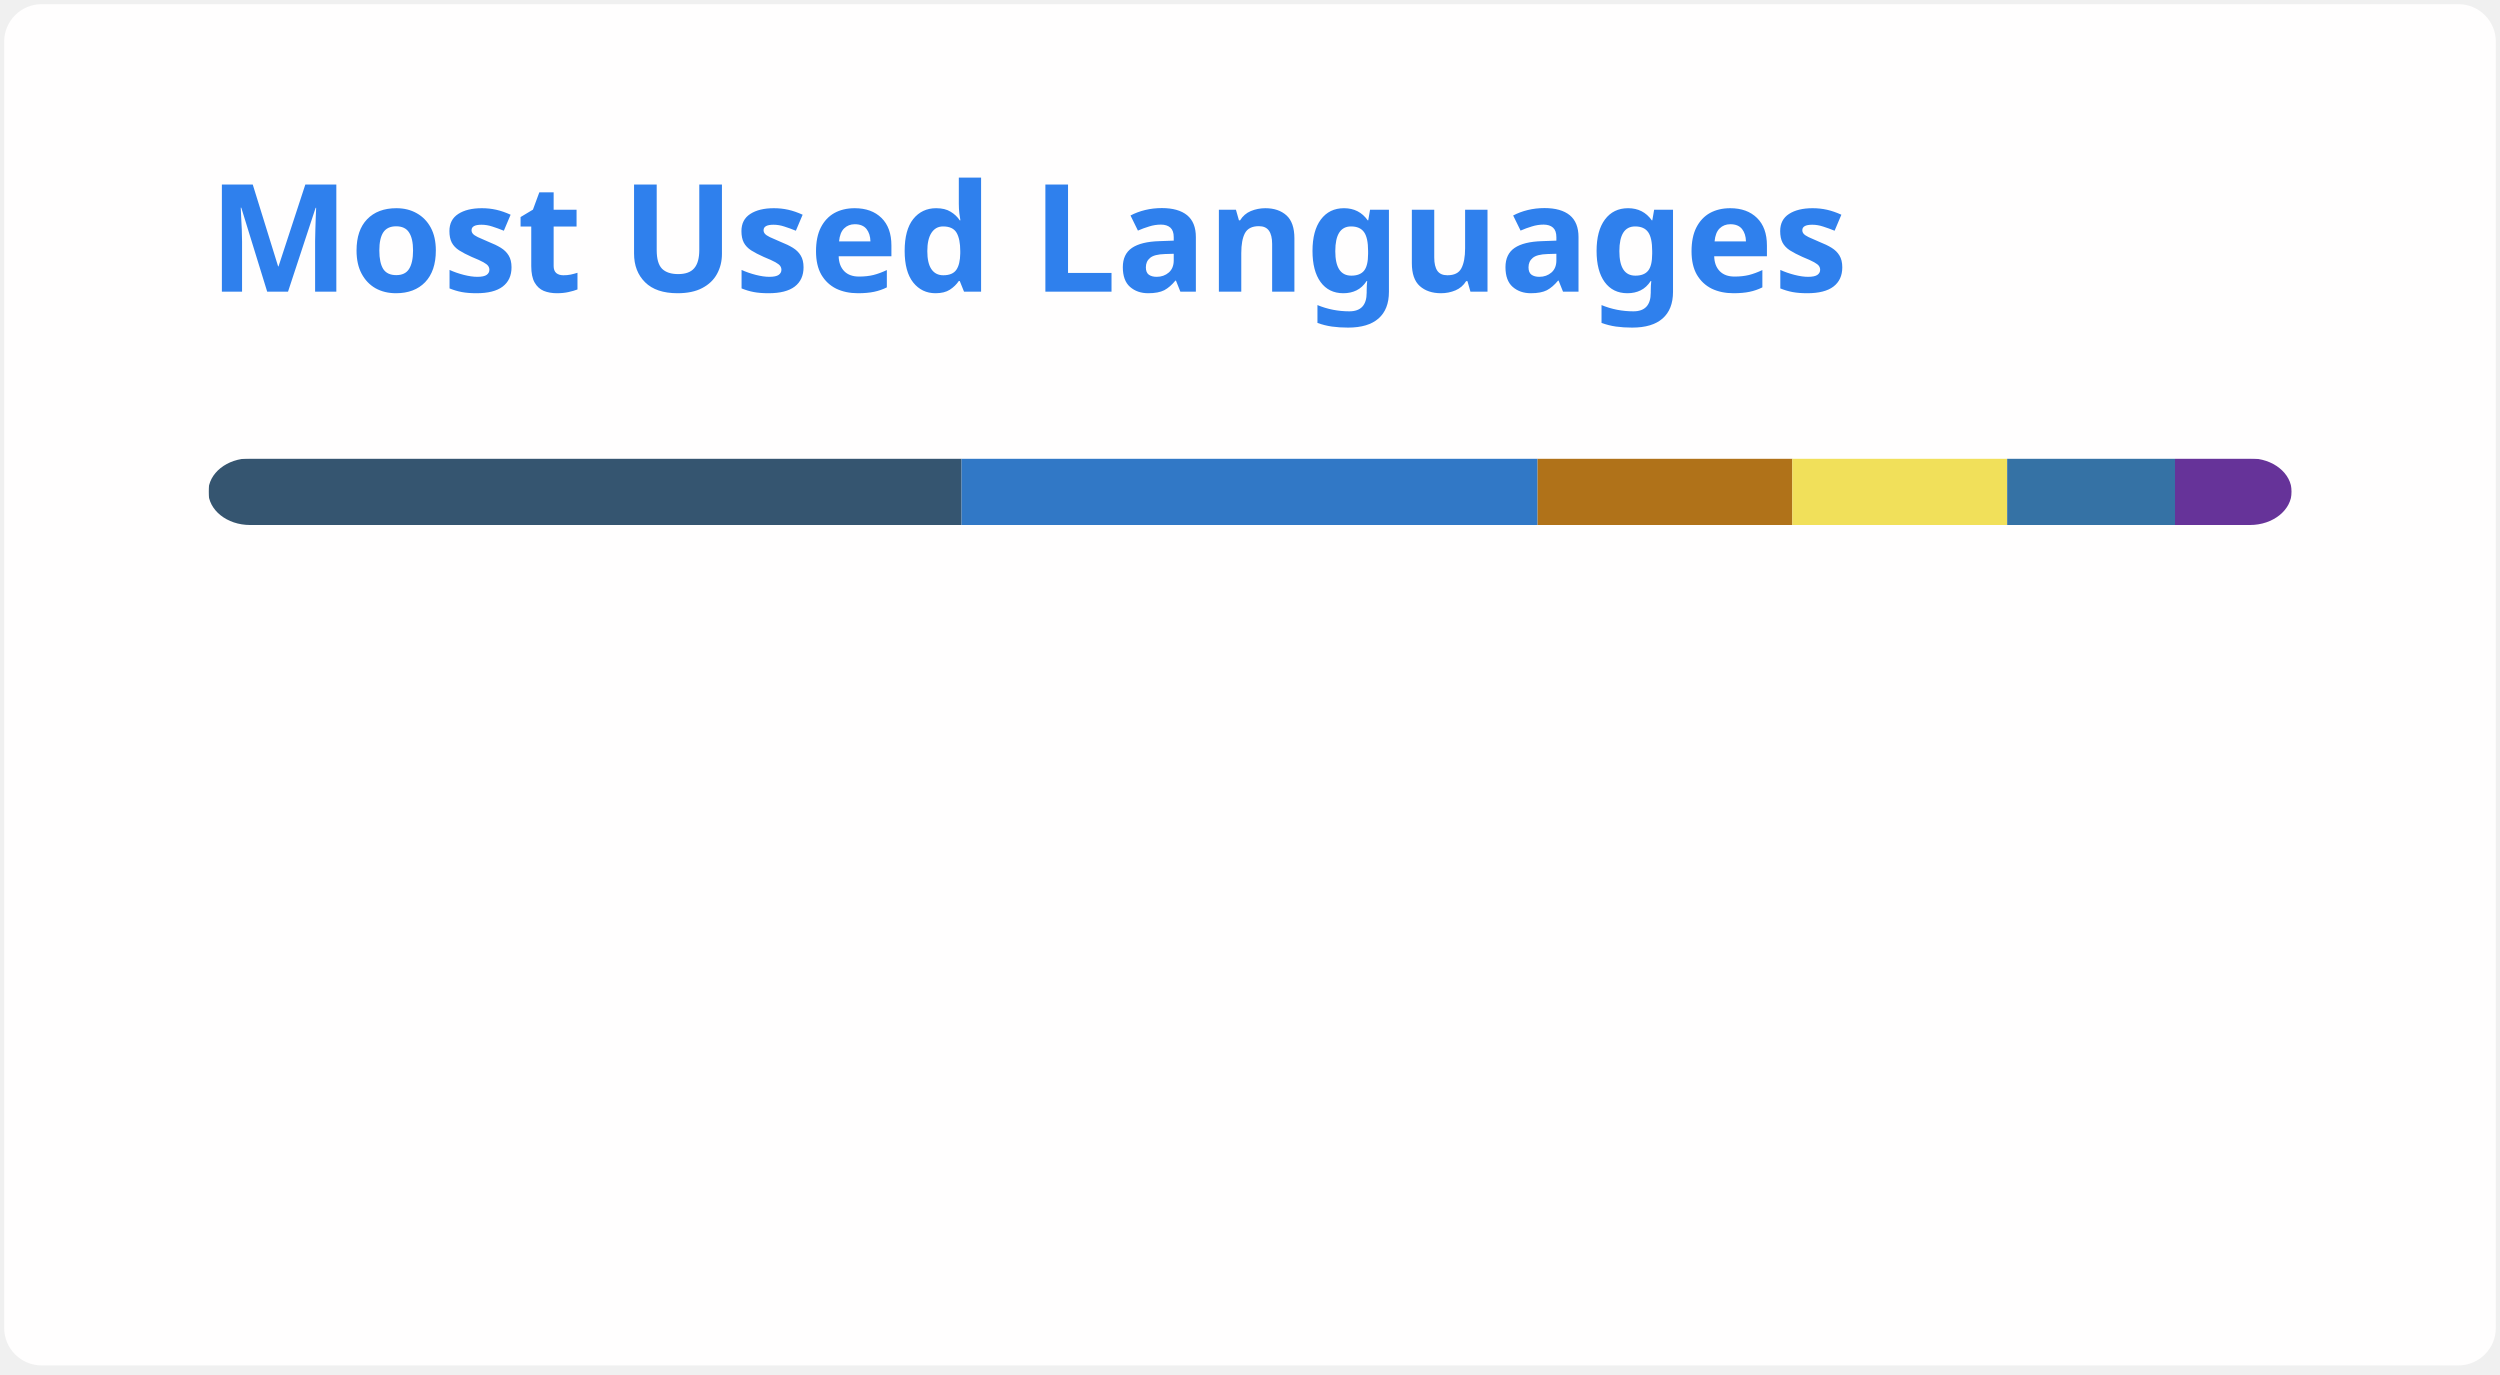
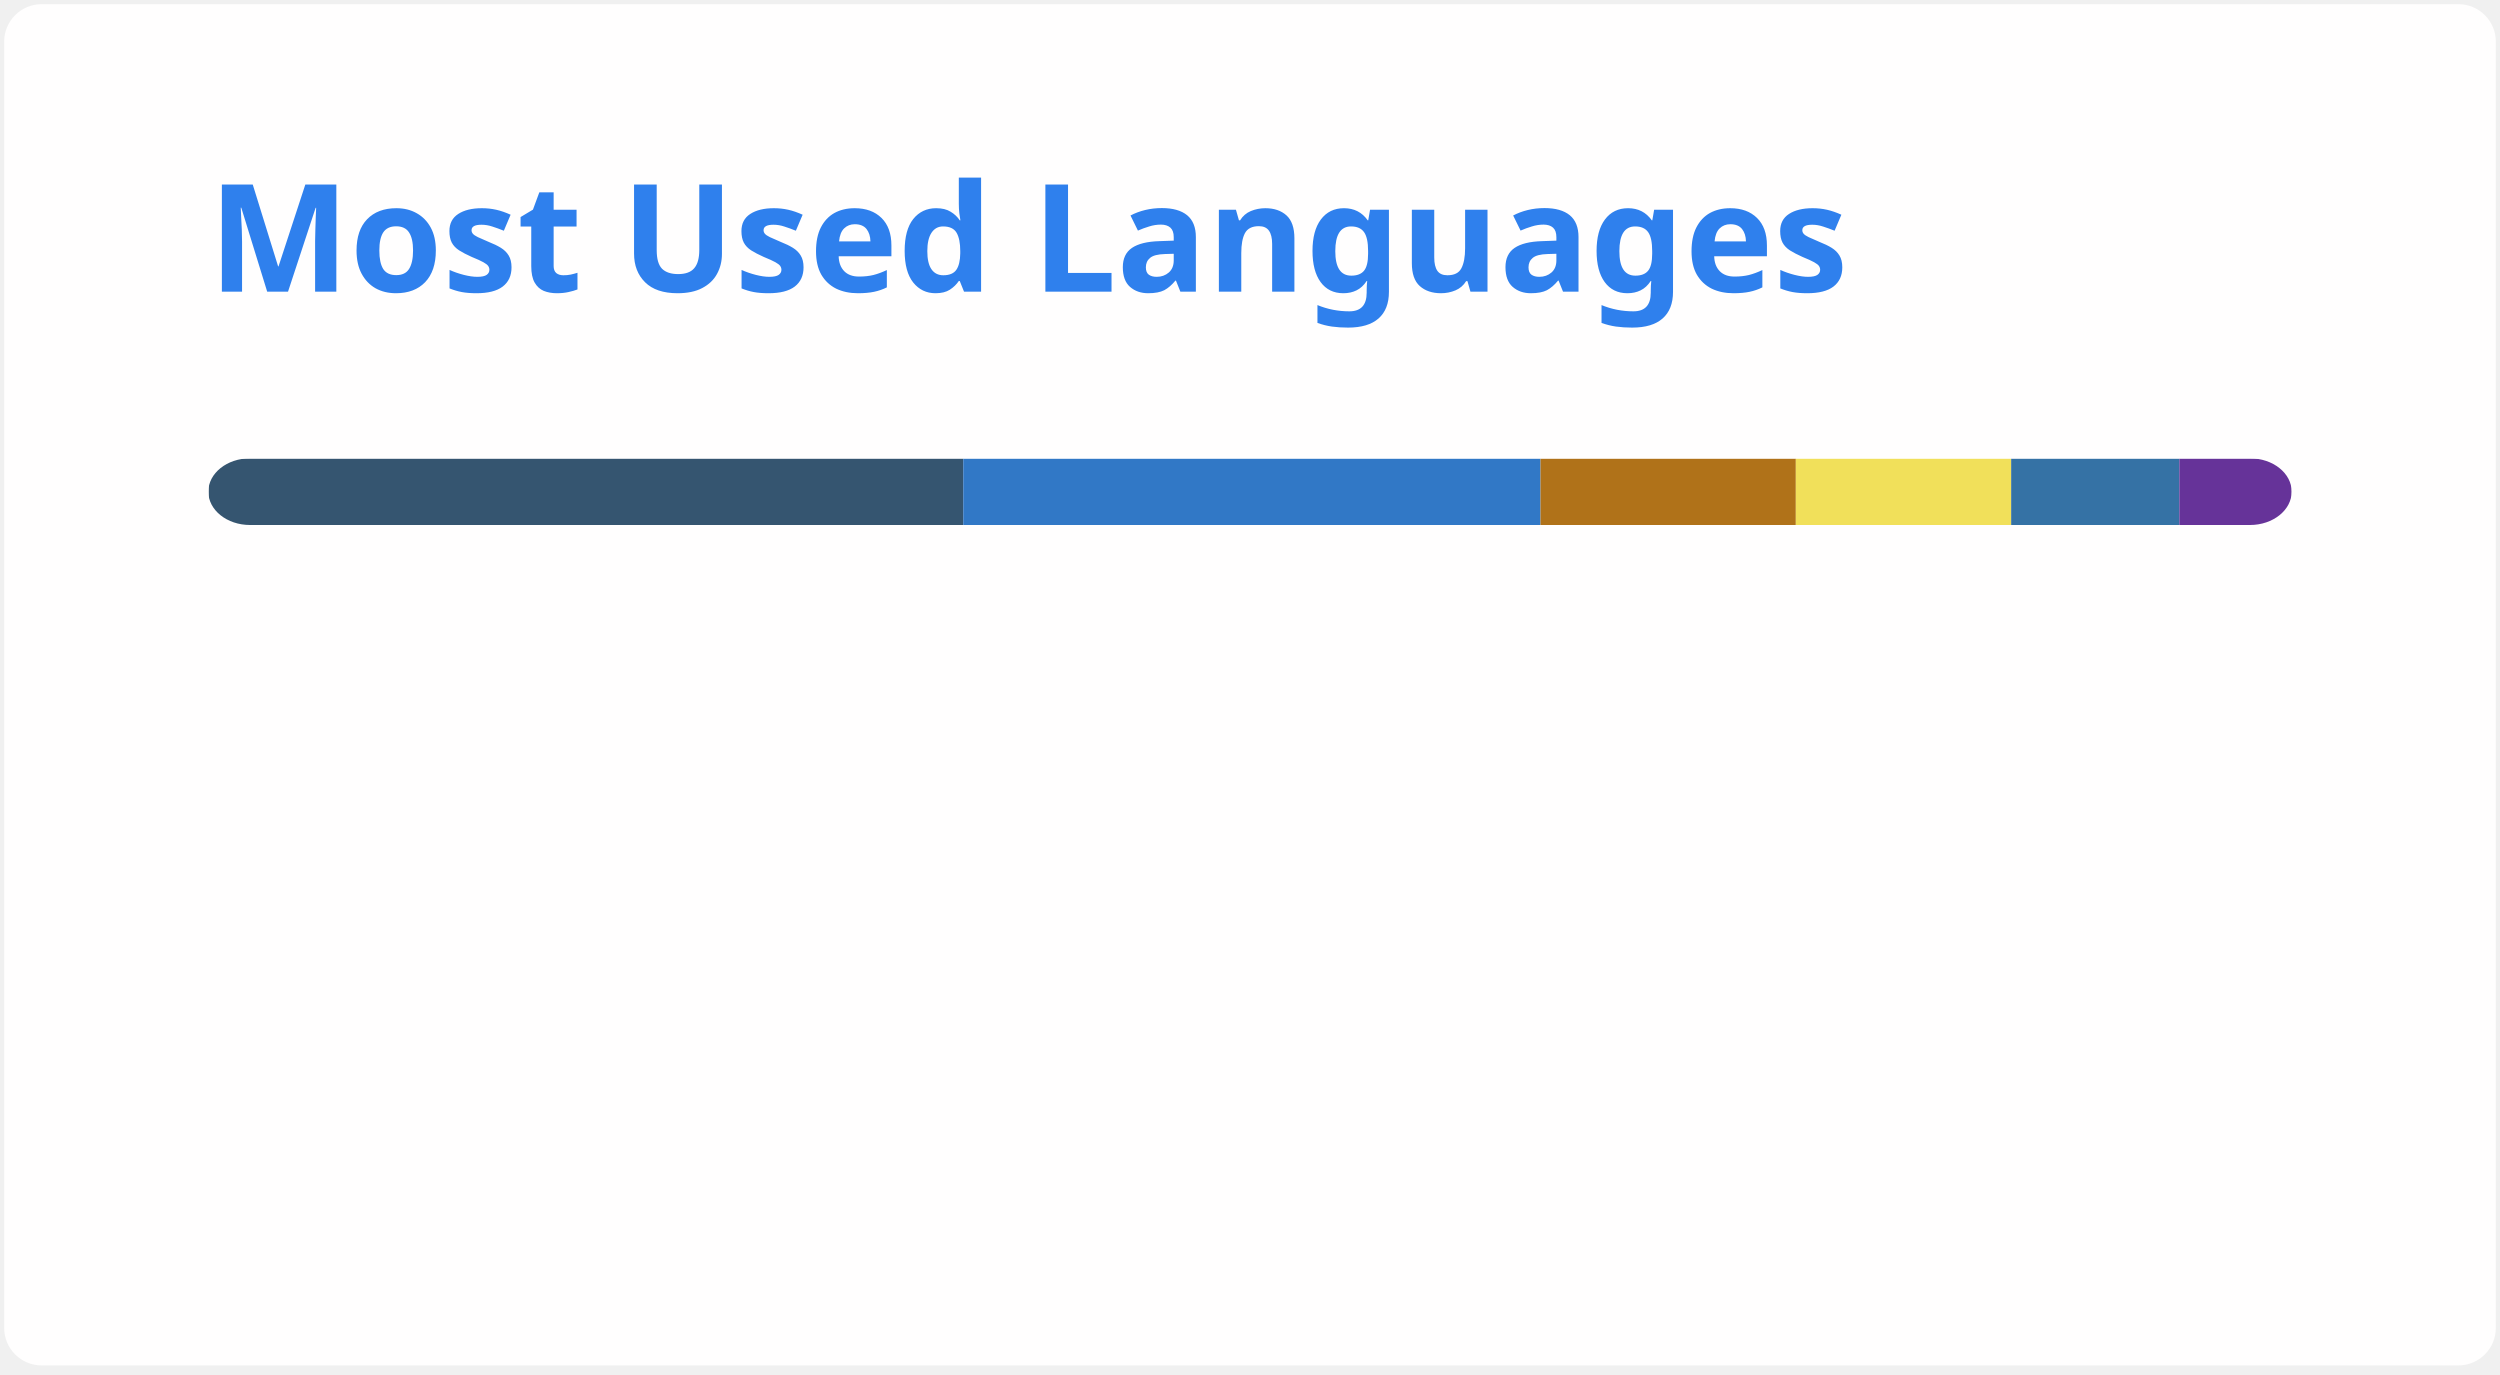
<svg xmlns="http://www.w3.org/2000/svg" width="300" height="165" viewBox="0 0 300 165" fill="none" role="img" aria-labelledby="descId">
  <style>
          .header {
            font: 600 18px 'Segoe UI', Ubuntu, Sans-Serif;
            fill: #2f80ed;
            animation: fadeInAnimation 0.8s ease-in-out forwards;
          }
          @supports(-moz-appearance: auto) {
            /* Selector detects Firefox */
            .header { font-size: 15.5px; }
          }
          
    @keyframes slideInAnimation {
      from {
        width: 0;
      }
      to {
        width: calc(100%-100px);
      }
    }
    @keyframes growWidthAnimation {
      from {
        width: 0;
      }
      to {
        width: 100%;
      }
    }
    .stat {
      font: 600 14px 'Segoe UI', Ubuntu, "Helvetica Neue", Sans-Serif; fill: #434d58;
    }
    @supports(-moz-appearance: auto) {
      /* Selector detects Firefox */
      .stat { font-size:12px; }
    }
    .bold { font-weight: 700 }
    .lang-name {
      font: 400 11px "Segoe UI", Ubuntu, Sans-Serif;
      fill: #434d58;
    }
    .stagger {
      opacity: 0;
      animation: fadeInAnimation 0.3s ease-in-out forwards;
    }
    #rect-mask rect{
      animation: slideInAnimation 1s ease-in-out forwards;
    }
    .lang-progress{
      animation: growWidthAnimation 0.6s ease-in-out forwards;
    }
    

          
      /* Animations */
      @keyframes scaleInAnimation {
        from {
          transform: translate(-5px, 5px) scale(0);
        }
        to {
          transform: translate(-5px, 5px) scale(1);
        }
      }
      @keyframes fadeInAnimation {
        from {
          opacity: 0;
        }
        to {
          opacity: 1;
        }
      }
    
          
        </style>
  <rect data-testid="card-bg" x="0.5" y="0.5" rx="4.5" height="99%" stroke="#e4e2e2" width="299" fill="#fffefe" stroke-opacity="0" />
  <g data-testid="card-title" transform="translate(25, 35)">
    <g transform="translate(0, 0)">
      <text x="0" y="0" class="header" data-testid="header">Most Used Languages</text>
    </g>
  </g>
  <g data-testid="main-card-body" transform="translate(0, 55)">
    <svg data-testid="lang-items" x="25">
      <mask id="rect-mask">
        <rect x="0" y="0" width="250" height="8" fill="white" rx="5" />
      </mask>
-       <rect mask="url(#rect-mask)" data-testid="lang-progress" x="0" y="0" width="90.39" height="8" fill="#355570" />
-       <rect mask="url(#rect-mask)" data-testid="lang-progress" x="90.39" y="0" width="69.12" height="8" fill="#3178c6" />
-       <rect mask="url(#rect-mask)" data-testid="lang-progress" x="159.51" y="0" width="30.57" height="8" fill="#b07219" />
-       <rect mask="url(#rect-mask)" data-testid="lang-progress" x="190.08" y="0" width="25.78" height="8" fill="#f1e05a" />
-       <rect mask="url(#rect-mask)" data-testid="lang-progress" x="215.86" y="0" width="20.14" height="8" fill="#3572A5" />
-       <rect mask="url(#rect-mask)" data-testid="lang-progress" x="236" y="0" width="14.01" height="8" fill="#663399" />
+       <rect mask="url(#rect-mask)" data-testid="lang-progress" x="0" y="0" width="90.59" height="8" fill="#355570" />
+       <rect mask="url(#rect-mask)" data-testid="lang-progress" x="90.59" y="0" width="69.27" height="8" fill="#3178c6" />
+       <rect mask="url(#rect-mask)" data-testid="lang-progress" x="159.86" y="0" width="30.64" height="8" fill="#b07219" />
+       <rect mask="url(#rect-mask)" data-testid="lang-progress" x="190.5" y="0" width="25.84" height="8" fill="#f1e05a" />
+       <rect mask="url(#rect-mask)" data-testid="lang-progress" x="216.34" y="0" width="20.18" height="8" fill="#3572A5" />
+       <rect mask="url(#rect-mask)" data-testid="lang-progress" x="236.52" y="0" width="13.48" height="8" fill="#663399" />
      <g transform="translate(0, 25)">
        <g transform="translate(0, 0)">
          <g transform="translate(0, 0)">
            <g class="stagger" style="animation-delay: 450ms">
              <circle cx="5" cy="6" r="5" fill="#355570" />
              <text data-testid="lang-name" x="15" y="10" class="lang-name">
-         GDScript 36.16%
+         GDScript 36.24%
      </text>
            </g>
          </g>
          <g transform="translate(0, 25)">
            <g class="stagger" style="animation-delay: 600ms">
              <circle cx="5" cy="6" r="5" fill="#3178c6" />
              <text data-testid="lang-name" x="15" y="10" class="lang-name">
-         TypeScript 27.65%
+         TypeScript 27.71%
      </text>
            </g>
          </g>
          <g transform="translate(0, 50)">
            <g class="stagger" style="animation-delay: 750ms">
              <circle cx="5" cy="6" r="5" fill="#b07219" />
              <text data-testid="lang-name" x="15" y="10" class="lang-name">
-         Java 12.23%
+         Java 12.25%
      </text>
            </g>
          </g>
        </g>
        <g transform="translate(150, 0)">
          <g transform="translate(0, 0)">
            <g class="stagger" style="animation-delay: 450ms">
              <circle cx="5" cy="6" r="5" fill="#f1e05a" />
              <text data-testid="lang-name" x="15" y="10" class="lang-name">
-         JavaScript 10.31%
+         JavaScript 10.34%
      </text>
            </g>
          </g>
          <g transform="translate(0, 25)">
            <g class="stagger" style="animation-delay: 600ms">
              <circle cx="5" cy="6" r="5" fill="#3572A5" />
              <text data-testid="lang-name" x="15" y="10" class="lang-name">
-         Python 8.05%
+         Python 8.07%
      </text>
            </g>
          </g>
          <g transform="translate(0, 50)">
            <g class="stagger" style="animation-delay: 750ms">
              <circle cx="5" cy="6" r="5" fill="#663399" />
              <text data-testid="lang-name" x="15" y="10" class="lang-name">
-         CSS 5.60%
+         CSS 5.39%
      </text>
            </g>
          </g>
        </g>
      </g>
    </svg>
  </g>
</svg>
